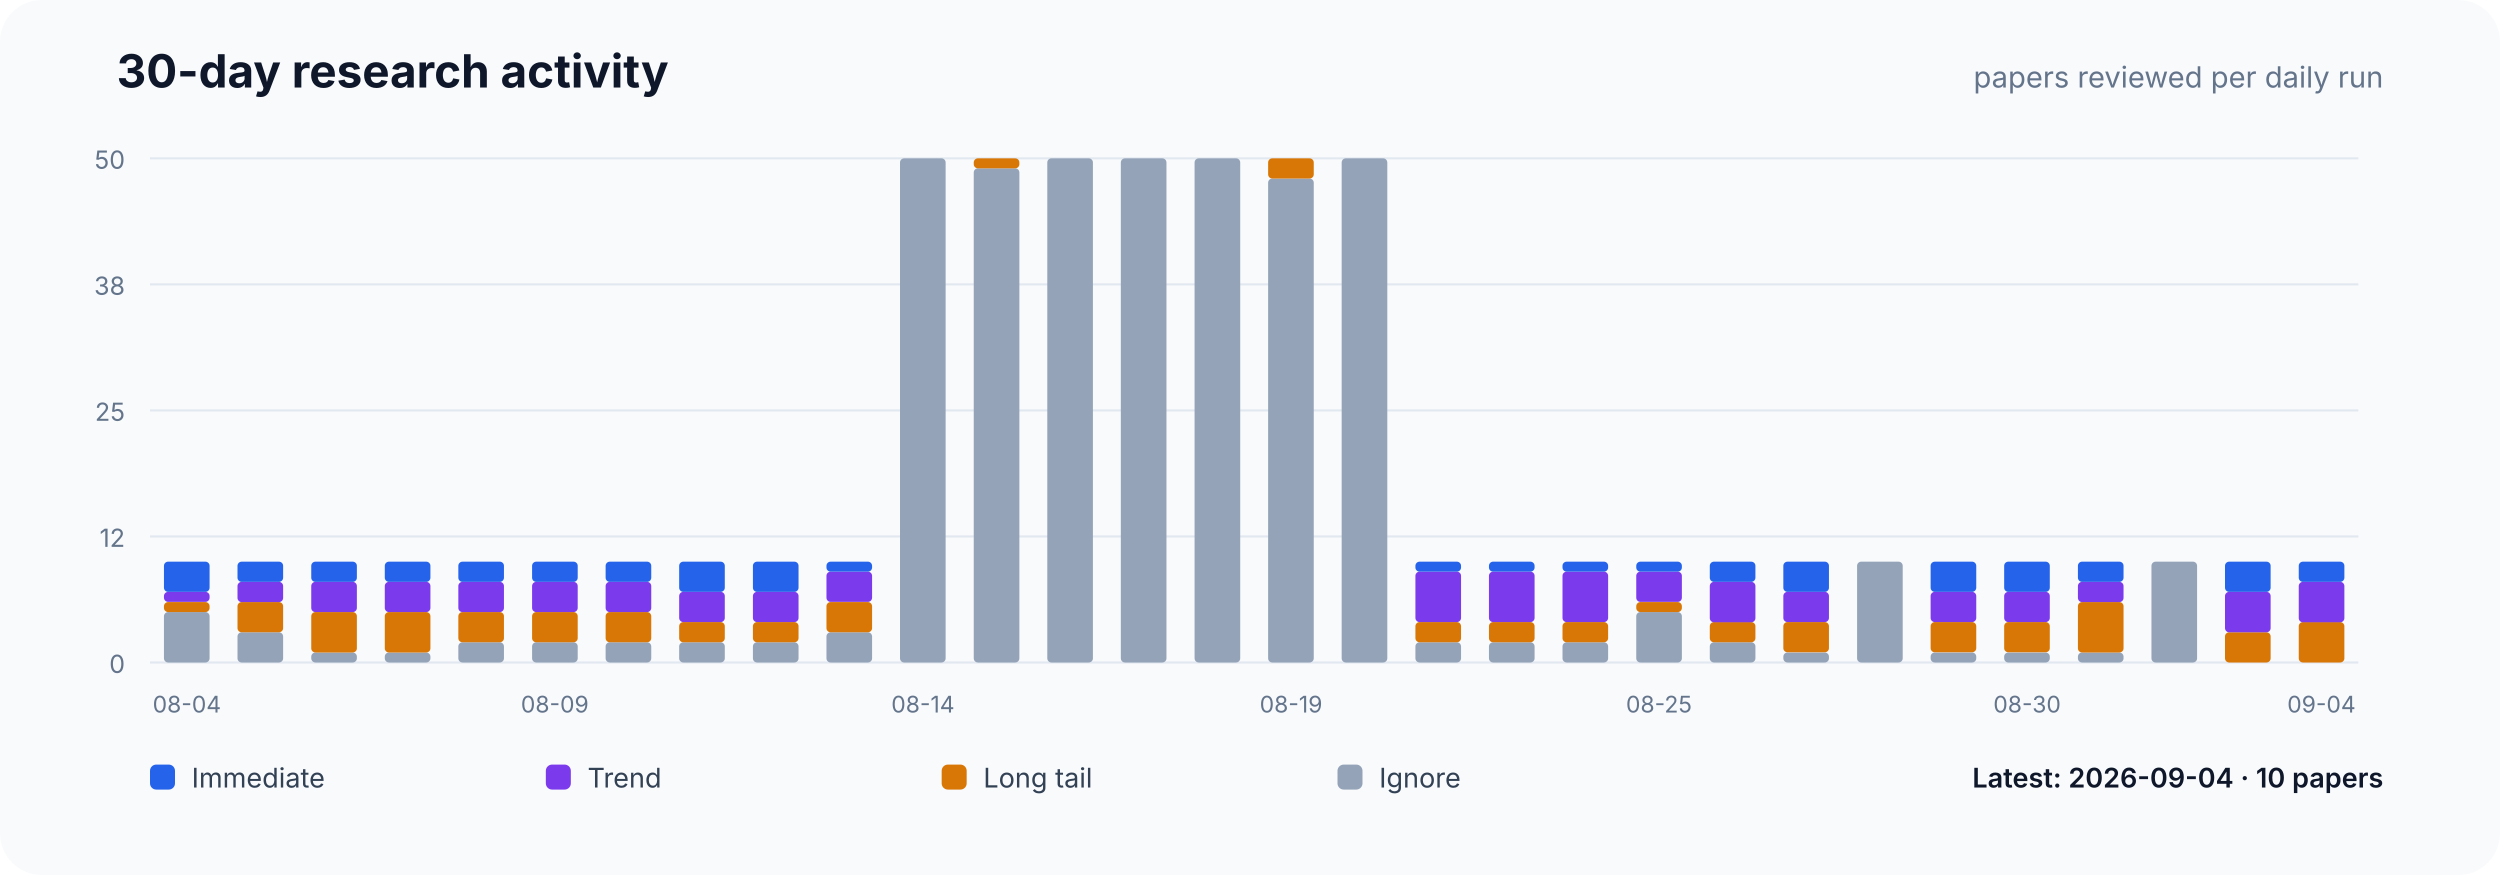
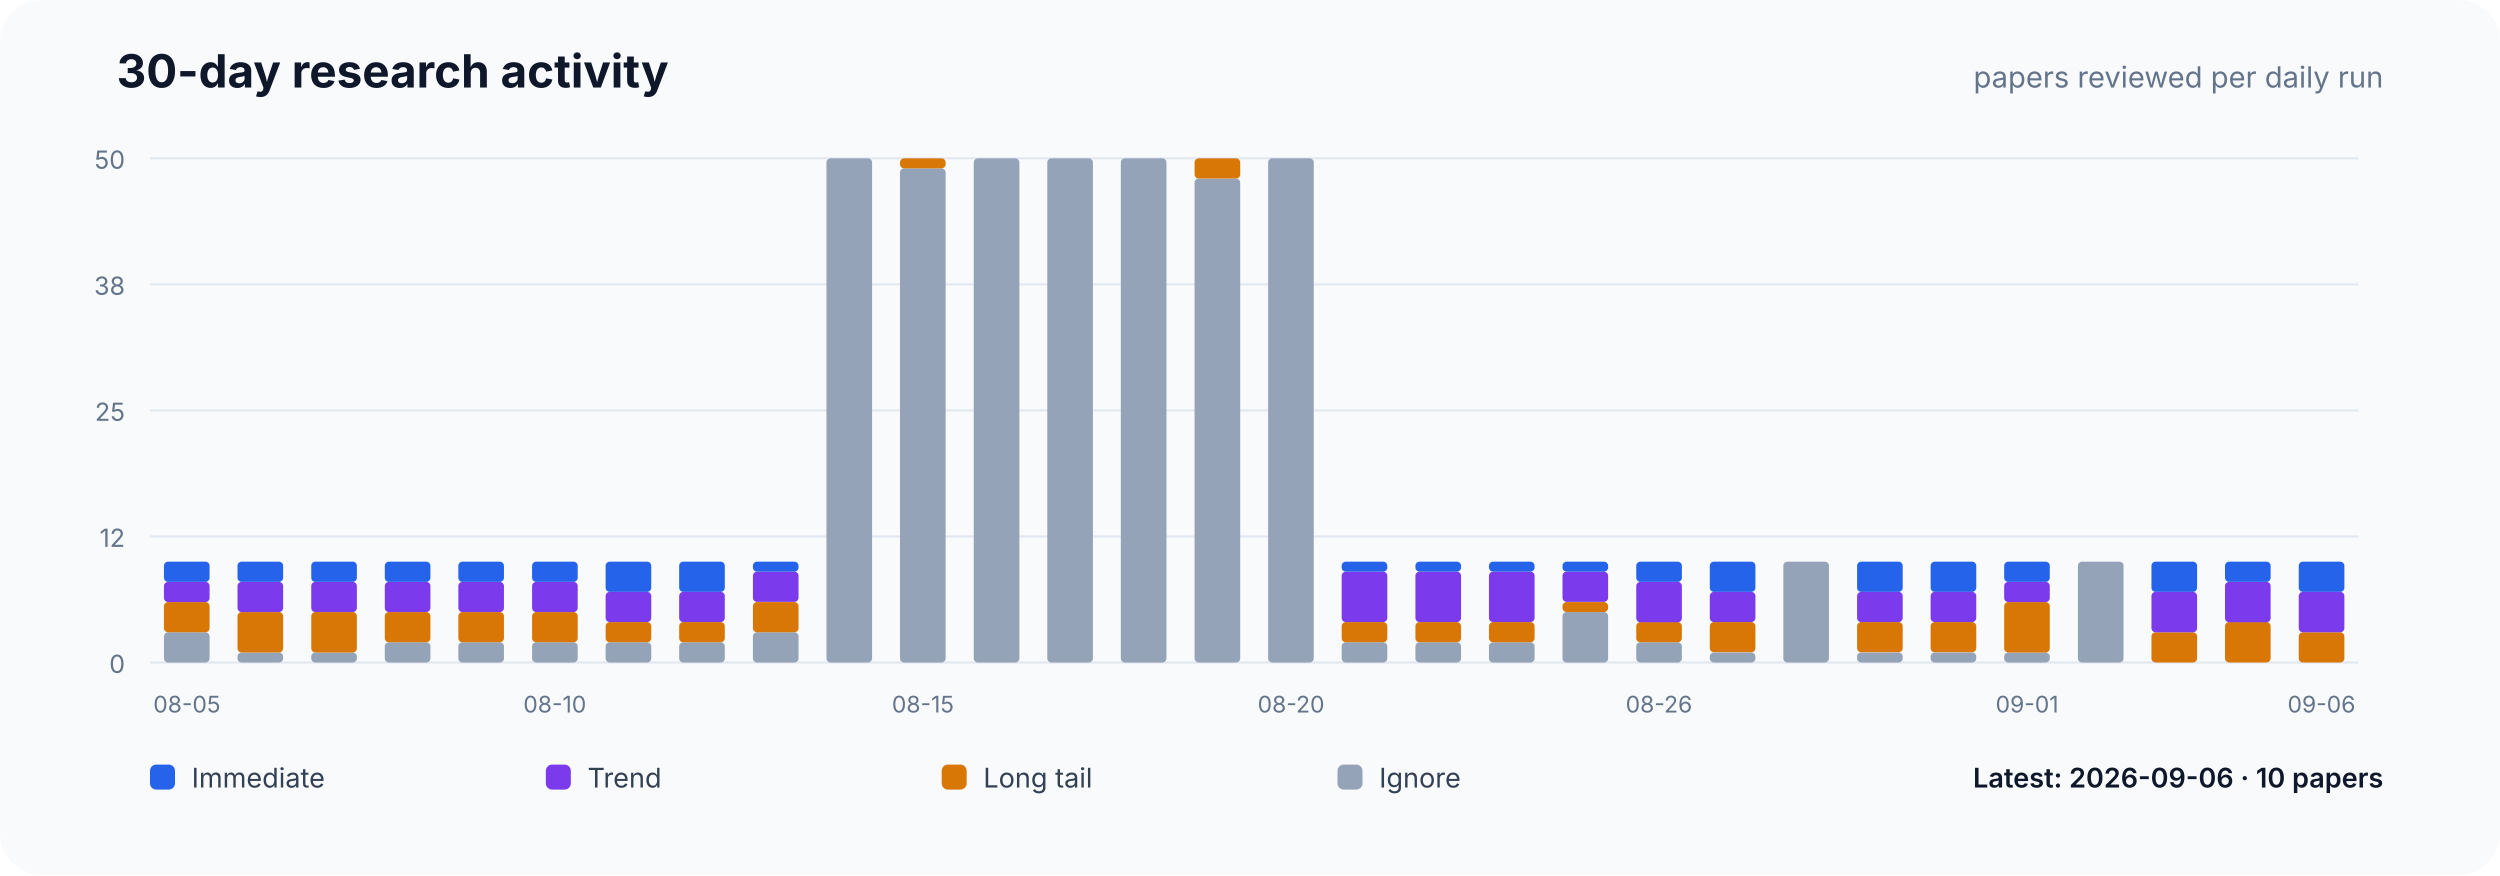
<svg xmlns="http://www.w3.org/2000/svg" width="1200" height="420" viewBox="0 0 1200 420" role="img" aria-labelledby="title desc">
  <rect width="1200" height="420" rx="20" fill="#f8fafc" />
  <text x="56" y="42" font-family="Inter,system-ui,sans-serif" font-size="22" font-weight="700" fill="#0f172a">30-day research activity</text>
  <text x="1144" y="42" text-anchor="end" font-family="Inter,system-ui,sans-serif" font-size="14" fill="#64748b">papers reviewed per daily run</text>
  <line x1="72" y1="318.0" x2="1132" y2="318.0" stroke="#e2e8f0" />
  <text x="60" y="323.0" text-anchor="end" font-family="Inter,system-ui,sans-serif" font-size="12" fill="#64748b">0</text>
  <line x1="72" y1="257.5" x2="1132" y2="257.5" stroke="#e2e8f0" />
  <text x="60" y="262.5" text-anchor="end" font-family="Inter,system-ui,sans-serif" font-size="12" fill="#64748b">12</text>
  <line x1="72" y1="197.0" x2="1132" y2="197.0" stroke="#e2e8f0" />
  <text x="60" y="202.0" text-anchor="end" font-family="Inter,system-ui,sans-serif" font-size="12" fill="#64748b">25</text>
  <line x1="72" y1="136.5" x2="1132" y2="136.5" stroke="#e2e8f0" />
  <text x="60" y="141.5" text-anchor="end" font-family="Inter,system-ui,sans-serif" font-size="12" fill="#64748b">38</text>
  <line x1="72" y1="76.0" x2="1132" y2="76.0" stroke="#e2e8f0" />
  <text x="60" y="81.0" text-anchor="end" font-family="Inter,system-ui,sans-serif" font-size="12" fill="#64748b">50</text>
-   <rect x="78.7" y="293.8" width="21.9" height="24.2" rx="2" fill="#94a3b8" />
-   <rect x="78.7" y="289.0" width="21.9" height="4.8" rx="2" fill="#d97706" />
-   <rect x="78.7" y="284.1" width="21.9" height="4.8" rx="2" fill="#7c3aed" />
-   <rect x="78.7" y="269.6" width="21.9" height="14.5" rx="2" fill="#2563eb" />
-   <text x="89.7" y="342" text-anchor="middle" font-family="Inter,system-ui,sans-serif" font-size="11" fill="#64748b">08-04</text>
-   <rect x="114.0" y="303.5" width="21.9" height="14.5" rx="2" fill="#94a3b8" />
-   <rect x="114.0" y="289.0" width="21.9" height="14.5" rx="2" fill="#d97706" />
-   <rect x="114.0" y="279.3" width="21.9" height="9.7" rx="2" fill="#7c3aed" />
+   <rect x="78.7" y="303.5" width="21.9" height="14.5" rx="2" fill="#94a3b8" />
+   <rect x="78.7" y="289.0" width="21.9" height="14.5" rx="2" fill="#d97706" />
+   <rect x="78.7" y="279.3" width="21.9" height="9.7" rx="2" fill="#7c3aed" />
+   <rect x="78.7" y="269.6" width="21.9" height="9.7" rx="2" fill="#2563eb" />
+   <text x="89.7" y="342" text-anchor="middle" font-family="Inter,system-ui,sans-serif" font-size="11" fill="#64748b">08-05</text>
+   <rect x="114.0" y="313.2" width="21.9" height="4.8" rx="2" fill="#94a3b8" />
+   <rect x="114.0" y="293.8" width="21.9" height="19.4" rx="2" fill="#d97706" />
+   <rect x="114.0" y="279.3" width="21.9" height="14.5" rx="2" fill="#7c3aed" />
  <rect x="114.0" y="269.6" width="21.9" height="9.7" rx="2" fill="#2563eb" />
  <rect x="149.4" y="313.2" width="21.9" height="4.8" rx="2" fill="#94a3b8" />
  <rect x="149.4" y="293.8" width="21.9" height="19.4" rx="2" fill="#d97706" />
  <rect x="149.4" y="279.3" width="21.9" height="14.5" rx="2" fill="#7c3aed" />
  <rect x="149.4" y="269.6" width="21.9" height="9.7" rx="2" fill="#2563eb" />
-   <rect x="184.7" y="313.2" width="21.9" height="4.8" rx="2" fill="#94a3b8" />
-   <rect x="184.7" y="293.8" width="21.9" height="19.4" rx="2" fill="#d97706" />
+   <rect x="184.7" y="308.3" width="21.9" height="9.7" rx="2" fill="#94a3b8" />
+   <rect x="184.7" y="293.8" width="21.9" height="14.5" rx="2" fill="#d97706" />
  <rect x="184.7" y="279.3" width="21.9" height="14.5" rx="2" fill="#7c3aed" />
  <rect x="184.7" y="269.6" width="21.9" height="9.7" rx="2" fill="#2563eb" />
  <rect x="220.0" y="308.3" width="21.9" height="9.7" rx="2" fill="#94a3b8" />
  <rect x="220.0" y="293.8" width="21.9" height="14.5" rx="2" fill="#d97706" />
  <rect x="220.0" y="279.3" width="21.9" height="14.5" rx="2" fill="#7c3aed" />
  <rect x="220.0" y="269.6" width="21.9" height="9.7" rx="2" fill="#2563eb" />
  <rect x="255.4" y="308.3" width="21.9" height="9.7" rx="2" fill="#94a3b8" />
  <rect x="255.4" y="293.8" width="21.9" height="14.5" rx="2" fill="#d97706" />
  <rect x="255.4" y="279.3" width="21.9" height="14.5" rx="2" fill="#7c3aed" />
  <rect x="255.4" y="269.6" width="21.9" height="9.7" rx="2" fill="#2563eb" />
-   <text x="266.3" y="342" text-anchor="middle" font-family="Inter,system-ui,sans-serif" font-size="11" fill="#64748b">08-09</text>
+   <text x="266.3" y="342" text-anchor="middle" font-family="Inter,system-ui,sans-serif" font-size="11" fill="#64748b">08-10</text>
  <rect x="290.7" y="308.3" width="21.9" height="9.7" rx="2" fill="#94a3b8" />
-   <rect x="290.7" y="293.8" width="21.9" height="14.5" rx="2" fill="#d97706" />
-   <rect x="290.7" y="279.3" width="21.9" height="14.5" rx="2" fill="#7c3aed" />
-   <rect x="290.7" y="269.6" width="21.9" height="9.7" rx="2" fill="#2563eb" />
+   <rect x="290.7" y="298.6" width="21.9" height="9.7" rx="2" fill="#d97706" />
+   <rect x="290.7" y="284.1" width="21.9" height="14.5" rx="2" fill="#7c3aed" />
+   <rect x="290.7" y="269.6" width="21.9" height="14.5" rx="2" fill="#2563eb" />
  <rect x="326.0" y="308.3" width="21.9" height="9.7" rx="2" fill="#94a3b8" />
  <rect x="326.0" y="298.6" width="21.9" height="9.7" rx="2" fill="#d97706" />
  <rect x="326.0" y="284.1" width="21.9" height="14.5" rx="2" fill="#7c3aed" />
  <rect x="326.0" y="269.6" width="21.9" height="14.5" rx="2" fill="#2563eb" />
-   <rect x="361.4" y="308.3" width="21.9" height="9.7" rx="2" fill="#94a3b8" />
-   <rect x="361.4" y="298.6" width="21.9" height="9.7" rx="2" fill="#d97706" />
-   <rect x="361.4" y="284.1" width="21.9" height="14.5" rx="2" fill="#7c3aed" />
-   <rect x="361.4" y="269.6" width="21.9" height="14.5" rx="2" fill="#2563eb" />
-   <rect x="396.7" y="303.5" width="21.9" height="14.5" rx="2" fill="#94a3b8" />
-   <rect x="396.7" y="289.0" width="21.9" height="14.5" rx="2" fill="#d97706" />
-   <rect x="396.7" y="274.4" width="21.9" height="14.5" rx="2" fill="#7c3aed" />
-   <rect x="396.7" y="269.6" width="21.9" height="4.8" rx="2" fill="#2563eb" />
-   <rect x="432.0" y="76.0" width="21.9" height="242.0" rx="2" fill="#94a3b8" />
-   <rect x="432.0" y="76.0" width="21.9" height="0.0" rx="2" fill="#d97706" />
+   <rect x="361.4" y="303.5" width="21.9" height="14.5" rx="2" fill="#94a3b8" />
+   <rect x="361.4" y="289.0" width="21.9" height="14.5" rx="2" fill="#d97706" />
+   <rect x="361.4" y="274.4" width="21.9" height="14.5" rx="2" fill="#7c3aed" />
+   <rect x="361.4" y="269.6" width="21.9" height="4.8" rx="2" fill="#2563eb" />
+   <rect x="396.7" y="76.0" width="21.9" height="242.0" rx="2" fill="#94a3b8" />
+   <rect x="396.7" y="76.0" width="21.9" height="0.0" rx="2" fill="#d97706" />
+   <rect x="396.7" y="76.0" width="21.9" height="0.0" rx="2" fill="#7c3aed" />
+   <rect x="396.7" y="76.0" width="21.9" height="0.0" rx="2" fill="#2563eb" />
+   <rect x="432.0" y="80.8" width="21.9" height="237.2" rx="2" fill="#94a3b8" />
+   <rect x="432.0" y="76.0" width="21.9" height="4.8" rx="2" fill="#d97706" />
  <rect x="432.0" y="76.0" width="21.9" height="0.0" rx="2" fill="#7c3aed" />
  <rect x="432.0" y="76.0" width="21.9" height="0.0" rx="2" fill="#2563eb" />
-   <text x="443.0" y="342" text-anchor="middle" font-family="Inter,system-ui,sans-serif" font-size="11" fill="#64748b">08-14</text>
-   <rect x="467.4" y="80.8" width="21.9" height="237.2" rx="2" fill="#94a3b8" />
-   <rect x="467.4" y="76.0" width="21.9" height="4.8" rx="2" fill="#d97706" />
+   <text x="443.0" y="342" text-anchor="middle" font-family="Inter,system-ui,sans-serif" font-size="11" fill="#64748b">08-15</text>
+   <rect x="467.4" y="76.0" width="21.9" height="242.0" rx="2" fill="#94a3b8" />
+   <rect x="467.4" y="76.0" width="21.9" height="0.0" rx="2" fill="#d97706" />
  <rect x="467.4" y="76.0" width="21.9" height="0.0" rx="2" fill="#7c3aed" />
  <rect x="467.4" y="76.0" width="21.9" height="0.0" rx="2" fill="#2563eb" />
  <rect x="502.7" y="76.0" width="21.9" height="242.0" rx="2" fill="#94a3b8" />
  <rect x="502.7" y="76.0" width="21.9" height="0.0" rx="2" fill="#d97706" />
  <rect x="502.7" y="76.0" width="21.9" height="0.0" rx="2" fill="#7c3aed" />
  <rect x="502.7" y="76.0" width="21.9" height="0.0" rx="2" fill="#2563eb" />
  <rect x="538.0" y="76.0" width="21.9" height="242.0" rx="2" fill="#94a3b8" />
  <rect x="538.0" y="76.0" width="21.9" height="0.0" rx="2" fill="#d97706" />
  <rect x="538.0" y="76.0" width="21.9" height="0.0" rx="2" fill="#7c3aed" />
  <rect x="538.0" y="76.0" width="21.9" height="0.0" rx="2" fill="#2563eb" />
-   <rect x="573.4" y="76.0" width="21.9" height="242.0" rx="2" fill="#94a3b8" />
-   <rect x="573.4" y="76.0" width="21.9" height="0.0" rx="2" fill="#d97706" />
+   <rect x="573.4" y="85.7" width="21.9" height="232.3" rx="2" fill="#94a3b8" />
+   <rect x="573.4" y="76.0" width="21.9" height="9.7" rx="2" fill="#d97706" />
  <rect x="573.4" y="76.0" width="21.9" height="0.0" rx="2" fill="#7c3aed" />
  <rect x="573.4" y="76.0" width="21.9" height="0.0" rx="2" fill="#2563eb" />
-   <rect x="608.7" y="85.7" width="21.9" height="232.3" rx="2" fill="#94a3b8" />
-   <rect x="608.7" y="76.0" width="21.9" height="9.7" rx="2" fill="#d97706" />
+   <rect x="608.7" y="76.0" width="21.9" height="242.0" rx="2" fill="#94a3b8" />
+   <rect x="608.7" y="76.0" width="21.9" height="0.0" rx="2" fill="#d97706" />
  <rect x="608.7" y="76.0" width="21.9" height="0.0" rx="2" fill="#7c3aed" />
  <rect x="608.7" y="76.0" width="21.9" height="0.0" rx="2" fill="#2563eb" />
-   <text x="619.7" y="342" text-anchor="middle" font-family="Inter,system-ui,sans-serif" font-size="11" fill="#64748b">08-19</text>
-   <rect x="644.0" y="76.0" width="21.9" height="242.0" rx="2" fill="#94a3b8" />
-   <rect x="644.0" y="76.0" width="21.9" height="0.0" rx="2" fill="#d97706" />
-   <rect x="644.0" y="76.0" width="21.9" height="0.0" rx="2" fill="#7c3aed" />
-   <rect x="644.0" y="76.0" width="21.9" height="0.0" rx="2" fill="#2563eb" />
+   <text x="619.7" y="342" text-anchor="middle" font-family="Inter,system-ui,sans-serif" font-size="11" fill="#64748b">08-20</text>
+   <rect x="644.0" y="308.3" width="21.9" height="9.7" rx="2" fill="#94a3b8" />
+   <rect x="644.0" y="298.6" width="21.9" height="9.7" rx="2" fill="#d97706" />
+   <rect x="644.0" y="274.4" width="21.9" height="24.2" rx="2" fill="#7c3aed" />
+   <rect x="644.0" y="269.6" width="21.9" height="4.8" rx="2" fill="#2563eb" />
  <rect x="679.4" y="308.3" width="21.9" height="9.7" rx="2" fill="#94a3b8" />
  <rect x="679.4" y="298.6" width="21.9" height="9.7" rx="2" fill="#d97706" />
  <rect x="679.4" y="274.4" width="21.9" height="24.2" rx="2" fill="#7c3aed" />
  <rect x="679.4" y="269.6" width="21.9" height="4.8" rx="2" fill="#2563eb" />
  <rect x="714.7" y="308.3" width="21.9" height="9.7" rx="2" fill="#94a3b8" />
  <rect x="714.7" y="298.6" width="21.9" height="9.7" rx="2" fill="#d97706" />
  <rect x="714.7" y="274.4" width="21.9" height="24.2" rx="2" fill="#7c3aed" />
  <rect x="714.7" y="269.6" width="21.9" height="4.8" rx="2" fill="#2563eb" />
-   <rect x="750.0" y="308.3" width="21.9" height="9.7" rx="2" fill="#94a3b8" />
-   <rect x="750.0" y="298.6" width="21.9" height="9.7" rx="2" fill="#d97706" />
-   <rect x="750.0" y="274.4" width="21.9" height="24.2" rx="2" fill="#7c3aed" />
+   <rect x="750.0" y="293.8" width="21.9" height="24.2" rx="2" fill="#94a3b8" />
+   <rect x="750.0" y="289.0" width="21.9" height="4.8" rx="2" fill="#d97706" />
+   <rect x="750.0" y="274.4" width="21.9" height="14.5" rx="2" fill="#7c3aed" />
  <rect x="750.0" y="269.6" width="21.9" height="4.8" rx="2" fill="#2563eb" />
-   <rect x="785.4" y="293.8" width="21.9" height="24.2" rx="2" fill="#94a3b8" />
-   <rect x="785.4" y="289.0" width="21.9" height="4.8" rx="2" fill="#d97706" />
-   <rect x="785.4" y="274.4" width="21.9" height="14.5" rx="2" fill="#7c3aed" />
-   <rect x="785.4" y="269.6" width="21.9" height="4.8" rx="2" fill="#2563eb" />
-   <text x="796.3" y="342" text-anchor="middle" font-family="Inter,system-ui,sans-serif" font-size="11" fill="#64748b">08-25</text>
-   <rect x="820.7" y="308.3" width="21.9" height="9.7" rx="2" fill="#94a3b8" />
-   <rect x="820.7" y="298.6" width="21.9" height="9.7" rx="2" fill="#d97706" />
-   <rect x="820.7" y="279.3" width="21.9" height="19.4" rx="2" fill="#7c3aed" />
-   <rect x="820.7" y="269.6" width="21.9" height="9.7" rx="2" fill="#2563eb" />
-   <rect x="856.0" y="313.2" width="21.9" height="4.8" rx="2" fill="#94a3b8" />
-   <rect x="856.0" y="298.6" width="21.9" height="14.5" rx="2" fill="#d97706" />
-   <rect x="856.0" y="284.1" width="21.9" height="14.5" rx="2" fill="#7c3aed" />
-   <rect x="856.0" y="269.6" width="21.9" height="14.5" rx="2" fill="#2563eb" />
-   <rect x="891.4" y="269.6" width="21.9" height="48.4" rx="2" fill="#94a3b8" />
-   <rect x="891.4" y="269.6" width="21.9" height="0.0" rx="2" fill="#d97706" />
-   <rect x="891.4" y="269.6" width="21.9" height="0.0" rx="2" fill="#7c3aed" />
-   <rect x="891.4" y="269.6" width="21.9" height="0.0" rx="2" fill="#2563eb" />
+   <rect x="785.4" y="308.3" width="21.9" height="9.7" rx="2" fill="#94a3b8" />
+   <rect x="785.4" y="298.6" width="21.9" height="9.7" rx="2" fill="#d97706" />
+   <rect x="785.4" y="279.3" width="21.9" height="19.4" rx="2" fill="#7c3aed" />
+   <rect x="785.4" y="269.6" width="21.9" height="9.7" rx="2" fill="#2563eb" />
+   <text x="796.3" y="342" text-anchor="middle" font-family="Inter,system-ui,sans-serif" font-size="11" fill="#64748b">08-26</text>
+   <rect x="820.7" y="313.2" width="21.9" height="4.8" rx="2" fill="#94a3b8" />
+   <rect x="820.7" y="298.6" width="21.9" height="14.5" rx="2" fill="#d97706" />
+   <rect x="820.7" y="284.1" width="21.9" height="14.5" rx="2" fill="#7c3aed" />
+   <rect x="820.7" y="269.6" width="21.9" height="14.5" rx="2" fill="#2563eb" />
+   <rect x="856.0" y="269.6" width="21.9" height="48.4" rx="2" fill="#94a3b8" />
+   <rect x="856.0" y="269.6" width="21.9" height="0.0" rx="2" fill="#d97706" />
+   <rect x="856.0" y="269.6" width="21.9" height="0.0" rx="2" fill="#7c3aed" />
+   <rect x="856.0" y="269.6" width="21.9" height="0.0" rx="2" fill="#2563eb" />
+   <rect x="891.4" y="313.2" width="21.9" height="4.8" rx="2" fill="#94a3b8" />
+   <rect x="891.4" y="298.6" width="21.9" height="14.5" rx="2" fill="#d97706" />
+   <rect x="891.4" y="284.1" width="21.9" height="14.5" rx="2" fill="#7c3aed" />
+   <rect x="891.4" y="269.6" width="21.9" height="14.5" rx="2" fill="#2563eb" />
  <rect x="926.7" y="313.2" width="21.9" height="4.8" rx="2" fill="#94a3b8" />
  <rect x="926.7" y="298.6" width="21.9" height="14.5" rx="2" fill="#d97706" />
  <rect x="926.7" y="284.1" width="21.9" height="14.5" rx="2" fill="#7c3aed" />
  <rect x="926.7" y="269.6" width="21.9" height="14.5" rx="2" fill="#2563eb" />
  <rect x="962.0" y="313.2" width="21.9" height="4.8" rx="2" fill="#94a3b8" />
-   <rect x="962.0" y="298.6" width="21.9" height="14.5" rx="2" fill="#d97706" />
-   <rect x="962.0" y="284.1" width="21.9" height="14.5" rx="2" fill="#7c3aed" />
-   <rect x="962.0" y="269.6" width="21.9" height="14.5" rx="2" fill="#2563eb" />
-   <text x="973.0" y="342" text-anchor="middle" font-family="Inter,system-ui,sans-serif" font-size="11" fill="#64748b">08-30</text>
-   <rect x="997.4" y="313.2" width="21.9" height="4.8" rx="2" fill="#94a3b8" />
-   <rect x="997.4" y="289.0" width="21.9" height="24.2" rx="2" fill="#d97706" />
-   <rect x="997.4" y="279.3" width="21.9" height="9.7" rx="2" fill="#7c3aed" />
-   <rect x="997.4" y="269.6" width="21.9" height="9.7" rx="2" fill="#2563eb" />
-   <rect x="1032.7" y="269.6" width="21.9" height="48.4" rx="2" fill="#94a3b8" />
-   <rect x="1032.7" y="269.6" width="21.9" height="0.0" rx="2" fill="#d97706" />
-   <rect x="1032.7" y="269.6" width="21.9" height="0.0" rx="2" fill="#7c3aed" />
-   <rect x="1032.7" y="269.6" width="21.9" height="0.0" rx="2" fill="#2563eb" />
+   <rect x="962.0" y="289.0" width="21.9" height="24.2" rx="2" fill="#d97706" />
+   <rect x="962.0" y="279.3" width="21.9" height="9.7" rx="2" fill="#7c3aed" />
+   <rect x="962.0" y="269.6" width="21.9" height="9.7" rx="2" fill="#2563eb" />
+   <text x="973.0" y="342" text-anchor="middle" font-family="Inter,system-ui,sans-serif" font-size="11" fill="#64748b">09-01</text>
+   <rect x="997.4" y="269.6" width="21.9" height="48.4" rx="2" fill="#94a3b8" />
+   <rect x="997.4" y="269.6" width="21.9" height="0.0" rx="2" fill="#d97706" />
+   <rect x="997.4" y="269.6" width="21.9" height="0.0" rx="2" fill="#7c3aed" />
+   <rect x="997.4" y="269.6" width="21.9" height="0.0" rx="2" fill="#2563eb" />
+   <rect x="1032.7" y="318.0" width="21.9" height="0.0" rx="2" fill="#94a3b8" />
+   <rect x="1032.7" y="303.5" width="21.9" height="14.5" rx="2" fill="#d97706" />
+   <rect x="1032.7" y="284.1" width="21.9" height="19.4" rx="2" fill="#7c3aed" />
+   <rect x="1032.7" y="269.6" width="21.9" height="14.5" rx="2" fill="#2563eb" />
  <rect x="1068.0" y="318.0" width="21.9" height="0.0" rx="2" fill="#94a3b8" />
-   <rect x="1068.0" y="303.5" width="21.9" height="14.5" rx="2" fill="#d97706" />
-   <rect x="1068.0" y="284.1" width="21.9" height="19.4" rx="2" fill="#7c3aed" />
-   <rect x="1068.0" y="269.6" width="21.9" height="14.5" rx="2" fill="#2563eb" />
+   <rect x="1068.0" y="298.6" width="21.9" height="19.4" rx="2" fill="#d97706" />
+   <rect x="1068.0" y="279.3" width="21.9" height="19.4" rx="2" fill="#7c3aed" />
+   <rect x="1068.0" y="269.6" width="21.9" height="9.7" rx="2" fill="#2563eb" />
  <rect x="1103.4" y="318.0" width="21.9" height="0.0" rx="2" fill="#94a3b8" />
-   <rect x="1103.4" y="298.6" width="21.9" height="19.4" rx="2" fill="#d97706" />
-   <rect x="1103.4" y="279.3" width="21.9" height="19.4" rx="2" fill="#7c3aed" />
-   <rect x="1103.4" y="269.6" width="21.9" height="9.7" rx="2" fill="#2563eb" />
-   <text x="1114.3" y="342" text-anchor="middle" font-family="Inter,system-ui,sans-serif" font-size="11" fill="#64748b">09-04</text>
+   <rect x="1103.4" y="303.5" width="21.9" height="14.5" rx="2" fill="#d97706" />
+   <rect x="1103.4" y="284.1" width="21.9" height="19.4" rx="2" fill="#7c3aed" />
+   <rect x="1103.4" y="269.6" width="21.9" height="14.5" rx="2" fill="#2563eb" />
+   <text x="1114.3" y="342" text-anchor="middle" font-family="Inter,system-ui,sans-serif" font-size="11" fill="#64748b">09-06</text>
  <rect x="72" y="367" width="12" height="12" rx="3" fill="#2563eb" />
  <text x="92" y="378" font-family="Inter,system-ui,sans-serif" font-size="13" fill="#334155">Immediate</text>
  <rect x="262" y="367" width="12" height="12" rx="3" fill="#7c3aed" />
  <text x="282" y="378" font-family="Inter,system-ui,sans-serif" font-size="13" fill="#334155">Trend</text>
  <rect x="452" y="367" width="12" height="12" rx="3" fill="#d97706" />
  <text x="472" y="378" font-family="Inter,system-ui,sans-serif" font-size="13" fill="#334155">Long tail</text>
  <rect x="642" y="367" width="12" height="12" rx="3" fill="#94a3b8" />
  <text x="662" y="378" font-family="Inter,system-ui,sans-serif" font-size="13" fill="#334155">Ignore</text>
-   <text x="1144" y="378" text-anchor="end" font-family="Inter,system-ui,sans-serif" font-size="13" font-weight="600" fill="#0f172a">Latest: 2026-09-04 · 10 papers</text>
+   <text x="1144" y="378" text-anchor="end" font-family="Inter,system-ui,sans-serif" font-size="13" font-weight="600" fill="#0f172a">Latest: 2026-09-06 · 10 papers</text>
</svg>
